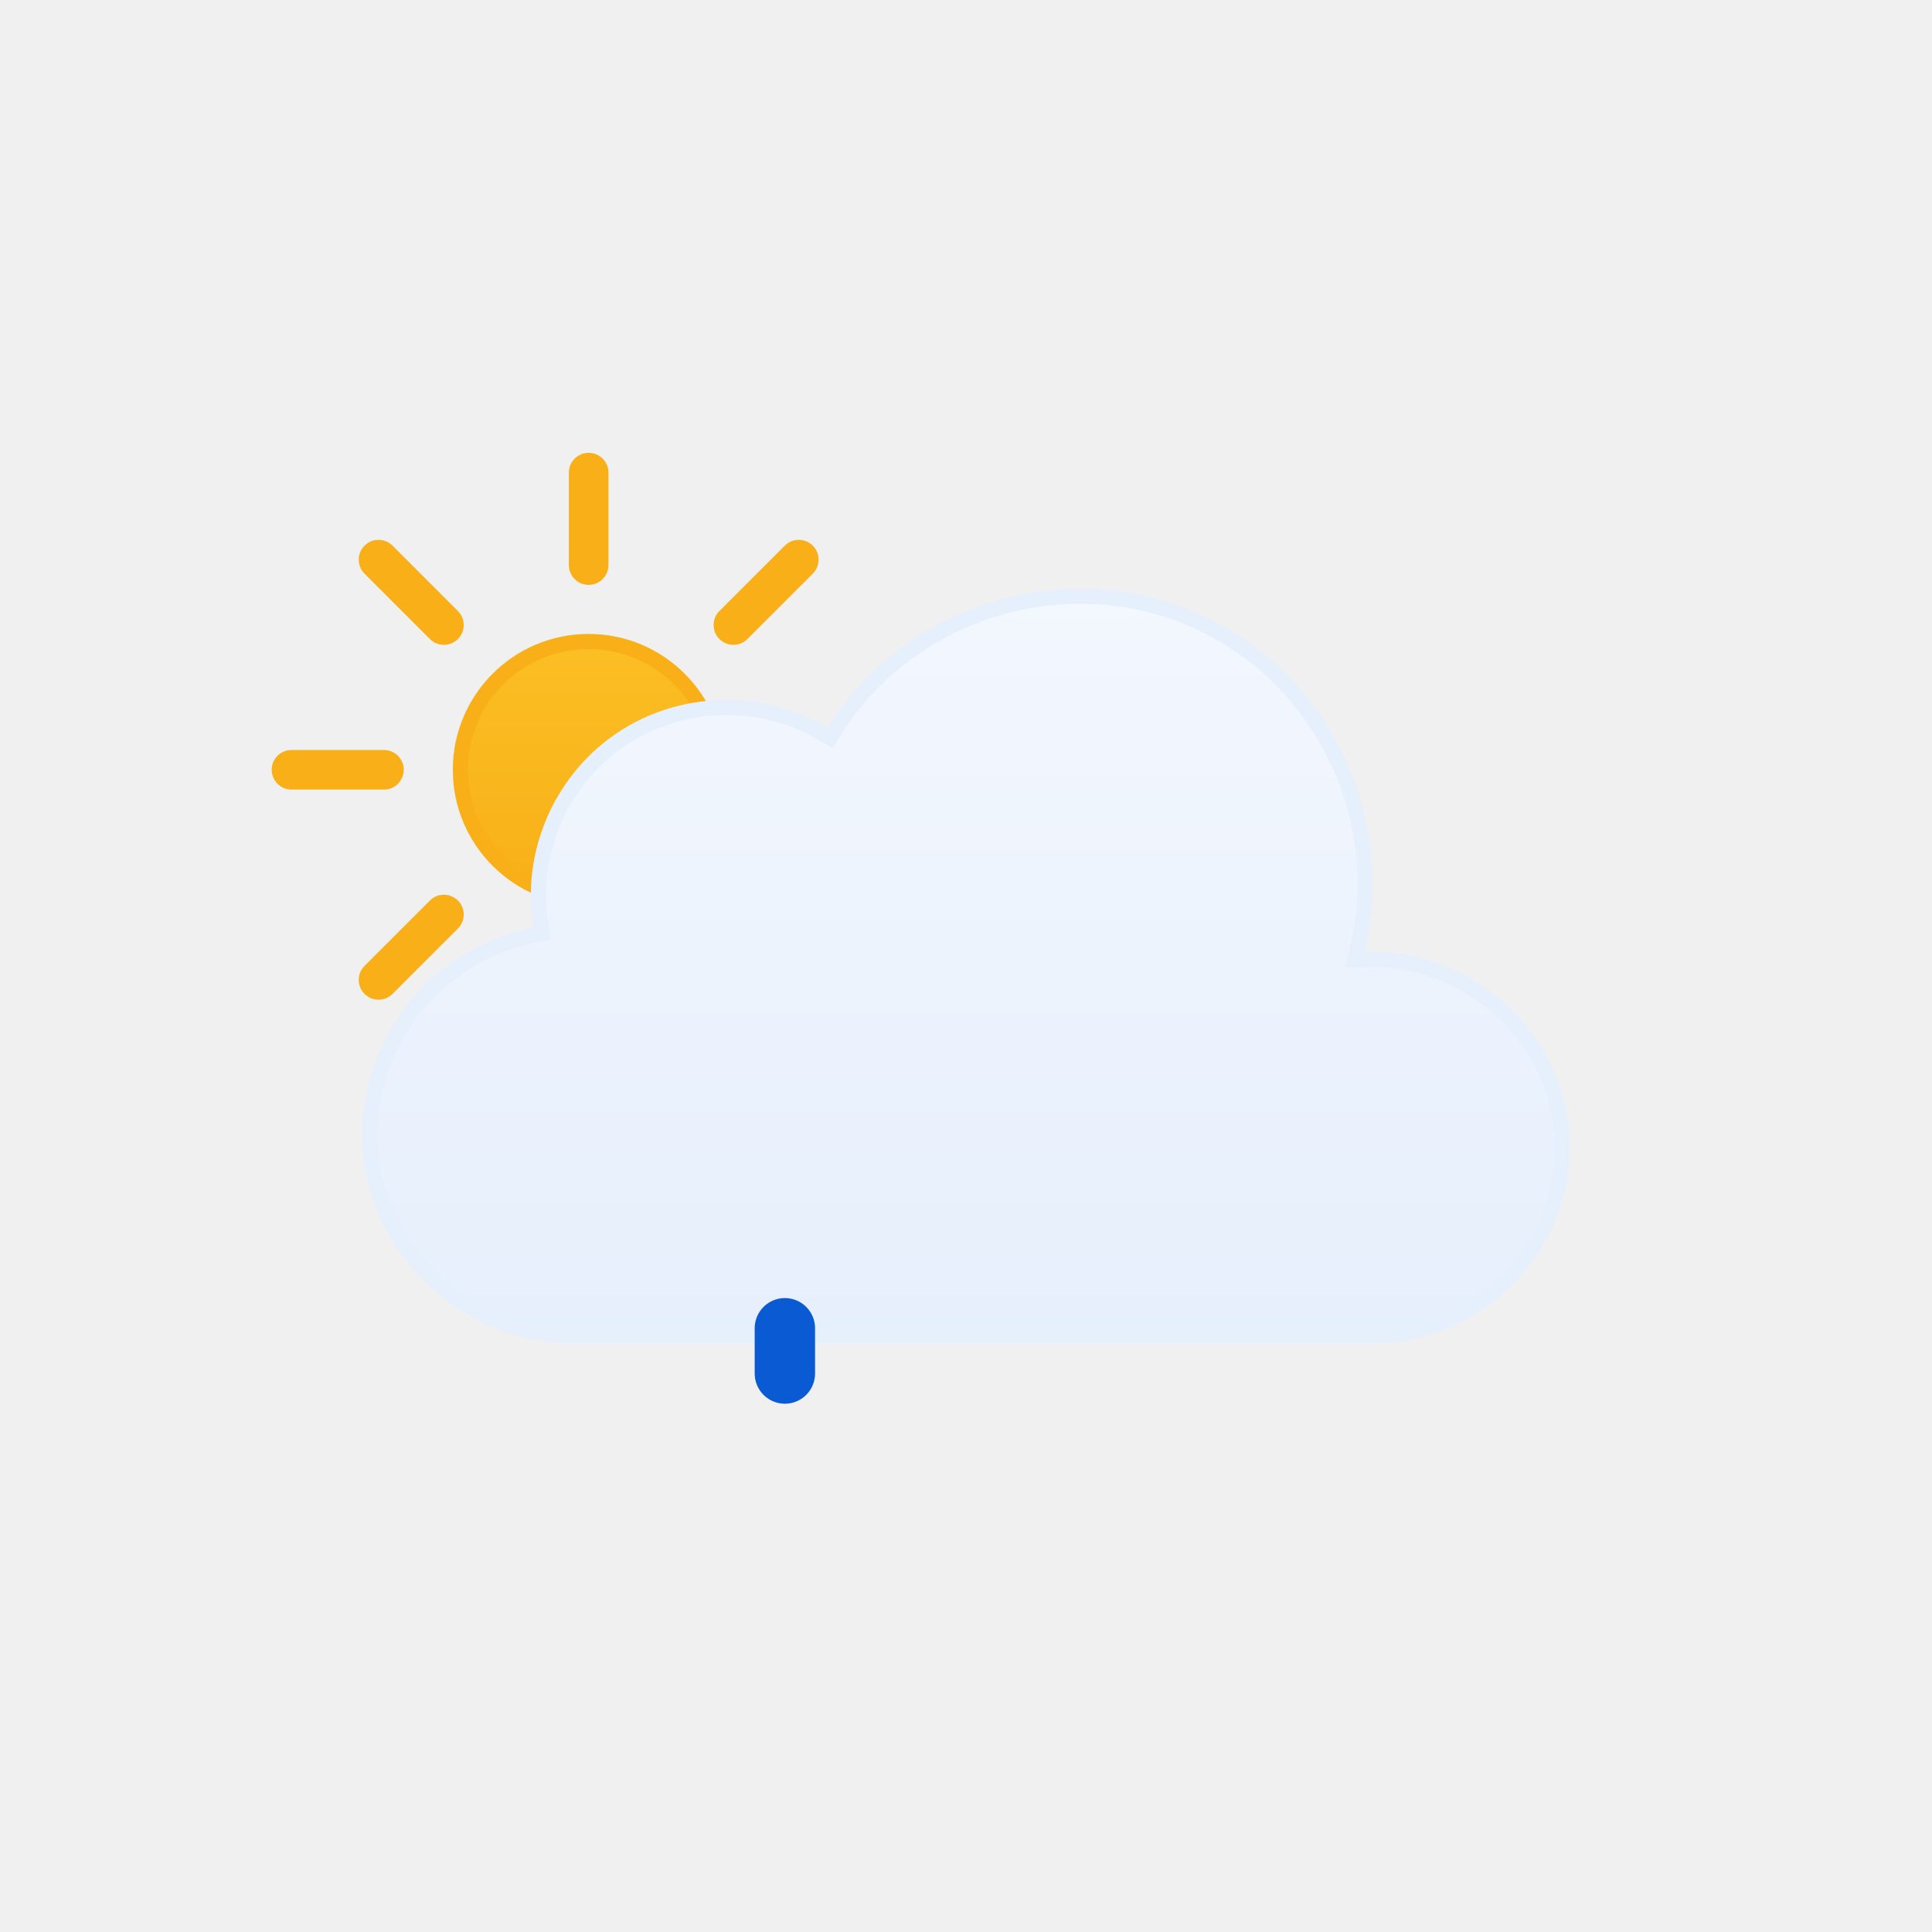
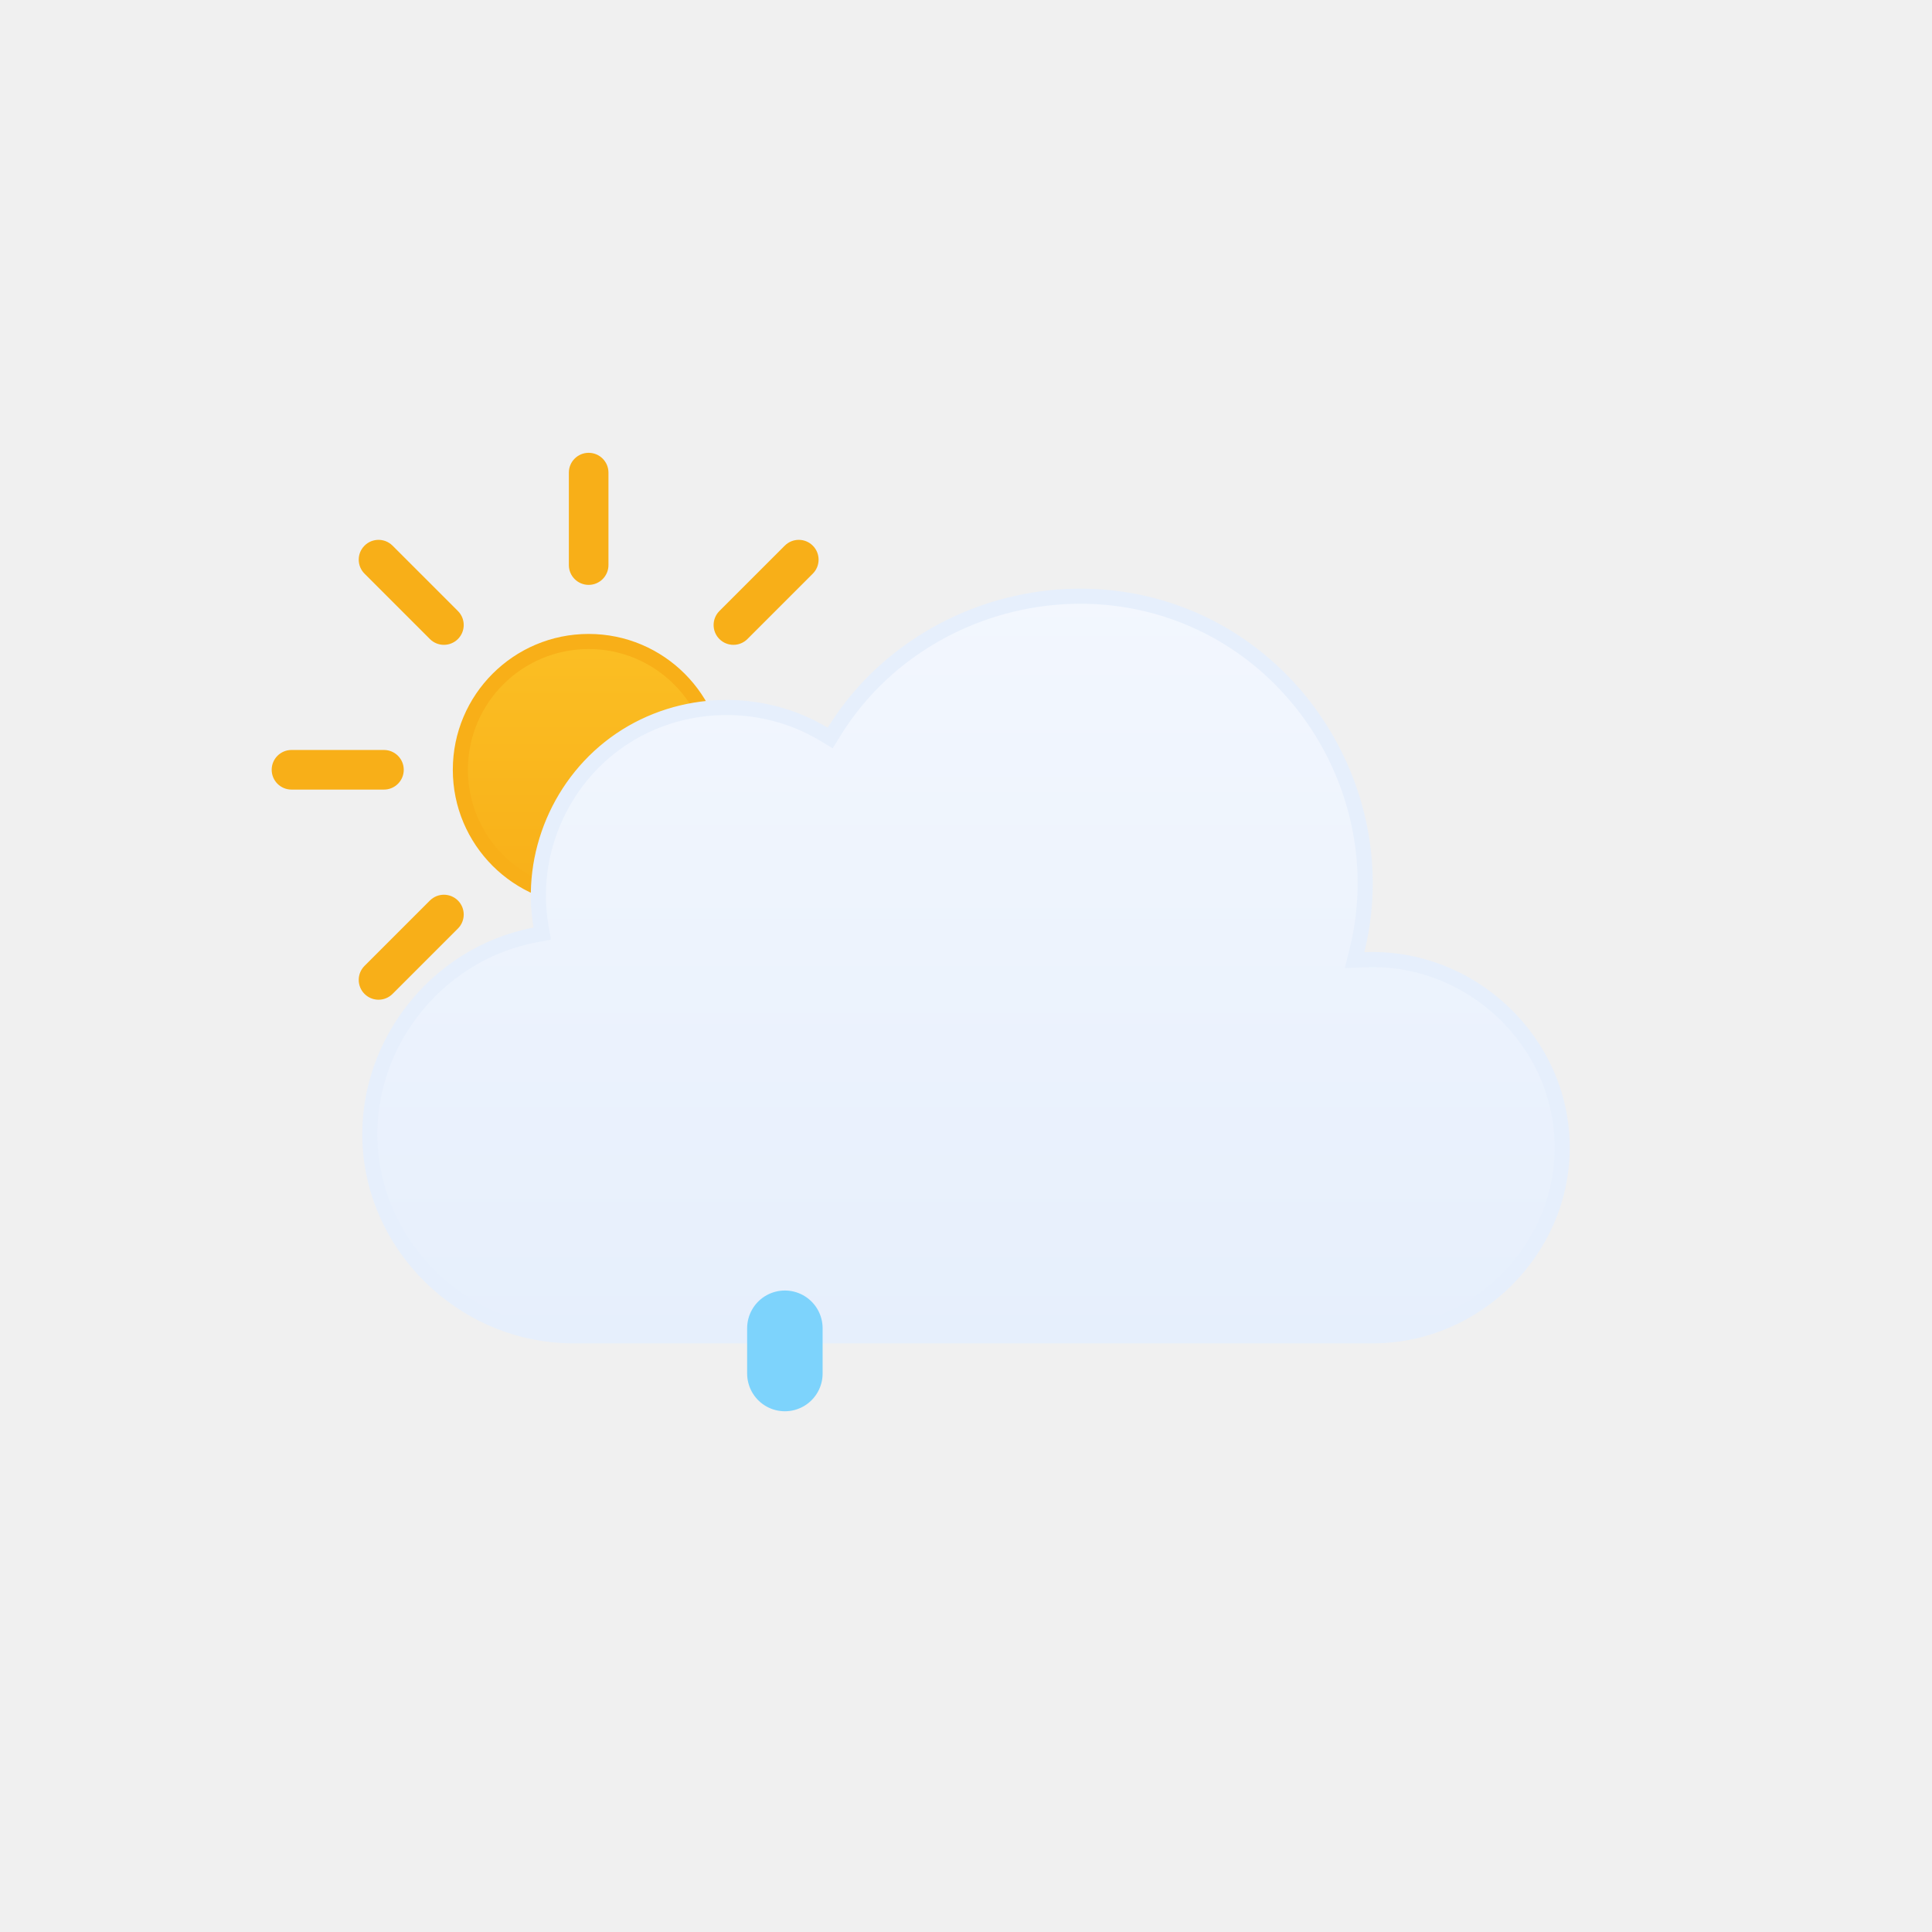
<svg xmlns="http://www.w3.org/2000/svg" viewBox="0 0 128 128" fill="none">
  <g id="partly-cloudy-day-sleet" clip-path="url(#clip0_1858_9093)">
    <g id="Sky">
      <g id="Sun">
        <circle id="Core" cx="39" cy="51" r="8.5" fill="url(#paint0_linear_1858_9093)" stroke="#F8AF18" />
        <g id="Rays">
          <path d="M37.688 31.312C37.688 30.588 38.275 30 39 30C39.725 30 40.312 30.588 40.312 31.312V37.438C40.312 38.162 39.725 38.75 39 38.75C38.275 38.75 37.688 38.162 37.688 37.438V31.312Z" fill="#F8AF18" />
          <path d="M51.993 36.151C52.506 35.638 53.337 35.638 53.849 36.151C54.362 36.663 54.362 37.494 53.849 38.007L49.518 42.338C49.006 42.85 48.175 42.85 47.662 42.338C47.15 41.825 47.15 40.994 47.662 40.482L51.993 36.151Z" fill="#F8AF18" />
          <path d="M58.688 49.688C59.412 49.688 60 50.275 60 51C60 51.725 59.412 52.312 58.688 52.312H52.562C51.838 52.312 51.25 51.725 51.25 51C51.25 50.275 51.838 49.688 52.562 49.688H58.688Z" fill="#F8AF18" />
          <path d="M53.849 63.993C54.362 64.506 54.362 65.337 53.849 65.849C53.337 66.362 52.506 66.362 51.993 65.849L47.662 61.518C47.15 61.006 47.15 60.175 47.662 59.662C48.175 59.15 49.006 59.15 49.518 59.662L53.849 63.993Z" fill="#F8AF18" />
          <path d="M37.688 64.562C37.688 63.838 38.275 63.25 39 63.25C39.725 63.25 40.312 63.838 40.312 64.562V70.688C40.312 71.412 39.725 72 39 72C38.275 72 37.688 71.412 37.688 70.688V64.562Z" fill="#F8AF18" />
          <path d="M28.482 59.662C28.994 59.15 29.825 59.15 30.338 59.662C30.851 60.175 30.851 61.006 30.338 61.518L26.007 65.849C25.494 66.362 24.663 66.362 24.151 65.849C23.638 65.337 23.638 64.506 24.151 63.993L28.482 59.662Z" fill="#F8AF18" />
          <path d="M25.438 49.688C26.162 49.688 26.75 50.275 26.75 51C26.75 51.725 26.162 52.312 25.438 52.312H19.312C18.588 52.312 18 51.725 18 51C18 50.275 18.588 49.688 19.312 49.688H25.438Z" fill="#F8AF18" />
          <path d="M30.338 40.482C30.851 40.994 30.851 41.825 30.338 42.338C29.825 42.85 28.994 42.85 28.482 42.338L24.151 38.007C23.638 37.494 23.638 36.663 24.151 36.151C24.663 35.638 25.494 35.638 26.007 36.151L30.338 40.482Z" fill="#F8AF18" />
          <animateTransform attributeName="transform" type="rotate" values="0 39.0 51.0;360 39.0 51.0" dur="6s" begin="0s" repeatCount="indefinite" />
        </g>
      </g>
      <g id="Clouds">
        <g id="Cloud">
          <path id="Cloud_2" d="M55.262 48.475C60.123 40.611 70.297 37.38 78.815 40.943C87.321 44.502 92.138 54.003 89.903 62.965L89.742 63.614L90.411 63.585C97.42 63.279 103.5 68.992 103.5 76.028C103.5 82.84 97.772 88.5 90.977 88.5H37.954C31.128 88.502 25.203 83.171 24.559 76.36C23.916 69.552 28.737 63.212 35.443 61.945L35.926 61.853L35.842 61.369C35.026 56.624 37.126 51.717 41.105 49.013C45.095 46.301 50.446 46.154 54.58 48.64L55.003 48.895L55.262 48.475Z" fill="url(#paint1_linear_1858_9093)" stroke="#E6EFFC" stroke-miterlimit="10" />
        </g>
        <animateTransform attributeName="transform" type="translate" values="0 0;0 -3;0 0" dur="3s" begin="0s" repeatCount="indefinite" calcMode="spline" keySplines=".42 0 .58 1; .42 0 .58 1" />
      </g>
    </g>
    <g id="Precipitation">
      <g id="Snowflakes">
        <path id="Snowflake 1" d="M52.578 90.366L51.373 89.677C51.479 89.233 51.479 88.769 51.371 88.324L52.578 87.635C52.674 87.581 52.758 87.508 52.825 87.421C52.893 87.334 52.942 87.235 52.971 87.128C53 87.022 53.007 86.911 52.993 86.802C52.978 86.693 52.942 86.588 52.887 86.493C52.773 86.3 52.589 86.16 52.373 86.103C52.157 86.045 51.928 86.075 51.734 86.187L50.528 86.876C50.193 86.559 49.787 86.326 49.344 86.2V84.82C49.337 84.6 49.245 84.392 49.087 84.239C48.93 84.086 48.719 84 48.5 84C48.281 84 48.07 84.086 47.912 84.239C47.755 84.392 47.663 84.6 47.656 84.82V86.2C47.214 86.329 46.808 86.56 46.471 86.874L45.266 86.185C45.072 86.074 44.843 86.044 44.627 86.101C44.411 86.159 44.227 86.299 44.113 86.491C44.058 86.586 44.022 86.692 44.007 86.801C43.993 86.91 44 87.021 44.029 87.127C44.057 87.233 44.107 87.333 44.175 87.42C44.242 87.507 44.326 87.579 44.422 87.633L45.626 88.322C45.52 88.767 45.521 89.231 45.629 89.675L44.422 90.365C44.326 90.419 44.242 90.491 44.175 90.578C44.107 90.665 44.057 90.764 44.029 90.871C44 90.977 43.993 91.088 44.007 91.197C44.022 91.306 44.058 91.412 44.113 91.507C44.227 91.699 44.411 91.839 44.627 91.897C44.843 91.954 45.072 91.924 45.266 91.813L46.472 91.123C46.806 91.441 47.213 91.673 47.656 91.798V93.18C47.663 93.4 47.755 93.608 47.913 93.761C48.07 93.914 48.281 94 48.5 94C48.719 94 48.93 93.914 49.088 93.761C49.245 93.608 49.337 93.4 49.344 93.18V91.797C49.785 91.668 50.191 91.438 50.528 91.124L51.734 91.814C51.928 91.925 52.157 91.955 52.373 91.898C52.589 91.841 52.773 91.701 52.887 91.508C52.942 91.413 52.978 91.308 52.993 91.198C53.007 91.089 53 90.978 52.971 90.872C52.942 90.766 52.893 90.666 52.825 90.579C52.758 90.493 52.674 90.42 52.578 90.366ZM47.866 90.086C47.723 90.005 47.597 89.896 47.496 89.766C47.394 89.635 47.32 89.486 47.277 89.327C47.234 89.167 47.223 89.001 47.244 88.837C47.266 88.673 47.32 88.515 47.403 88.372C47.574 88.084 47.85 87.874 48.174 87.788C48.497 87.702 48.841 87.747 49.132 87.913C49.276 87.994 49.402 88.103 49.503 88.233C49.604 88.364 49.678 88.513 49.721 88.672C49.764 88.832 49.776 88.998 49.754 89.162C49.733 89.326 49.679 89.484 49.596 89.626C49.425 89.915 49.148 90.125 48.825 90.211C48.501 90.297 48.157 90.252 47.866 90.087V90.086Z" fill="#86C3DB" opacity="0">
          <animateTransform attributeName="transform" type="translate" values="0 0;0 20" dur="1s" begin="0.2s" repeatCount="indefinite" calcMode="spline" keySplines=".42 0 1 1" />
          <animate attributeName="opacity" values="0;1;1;0" dur="1s" begin="0.2s" repeatCount="indefinite" keyTimes="0;0.15;0.85;1" />
        </path>
        <path id="Snowflake 2" d="M67.578 90.366L66.374 89.677C66.479 89.233 66.479 88.769 66.371 88.324L67.578 87.635C67.674 87.581 67.758 87.508 67.825 87.421C67.893 87.334 67.942 87.235 67.971 87.128C68 87.022 68.007 86.911 67.993 86.802C67.978 86.693 67.942 86.588 67.887 86.493C67.773 86.3 67.589 86.16 67.373 86.103C67.157 86.045 66.928 86.075 66.734 86.187L65.528 86.876C65.193 86.559 64.787 86.326 64.344 86.2V84.82C64.337 84.6 64.245 84.392 64.088 84.239C63.93 84.086 63.719 84 63.5 84C63.281 84 63.07 84.086 62.912 84.239C62.755 84.392 62.663 84.6 62.656 84.82V86.2C62.214 86.329 61.808 86.56 61.471 86.874L60.266 86.185C60.072 86.074 59.843 86.044 59.627 86.101C59.411 86.159 59.227 86.299 59.113 86.491C59.058 86.586 59.022 86.692 59.007 86.801C58.993 86.91 59 87.021 59.029 87.127C59.057 87.233 59.107 87.333 59.175 87.42C59.242 87.507 59.326 87.579 59.422 87.633L60.626 88.322C60.52 88.767 60.521 89.231 60.629 89.675L59.422 90.365C59.326 90.419 59.242 90.491 59.175 90.578C59.107 90.665 59.057 90.764 59.029 90.871C59 90.977 58.993 91.088 59.007 91.197C59.022 91.306 59.058 91.412 59.113 91.507C59.227 91.699 59.411 91.839 59.627 91.897C59.843 91.954 60.072 91.924 60.266 91.813L61.472 91.123C61.806 91.441 62.213 91.673 62.656 91.798V93.18C62.663 93.4 62.755 93.608 62.913 93.761C63.07 93.914 63.281 94 63.5 94C63.719 94 63.93 93.914 64.088 93.761C64.245 93.608 64.337 93.4 64.344 93.18V91.797C64.785 91.668 65.191 91.438 65.528 91.124L66.734 91.814C66.928 91.925 67.157 91.955 67.373 91.898C67.589 91.841 67.773 91.701 67.887 91.508C67.942 91.413 67.978 91.308 67.993 91.198C68.007 91.089 68 90.978 67.971 90.872C67.942 90.766 67.893 90.666 67.825 90.579C67.758 90.493 67.674 90.42 67.578 90.366ZM62.866 90.086C62.723 90.005 62.597 89.896 62.496 89.766C62.394 89.635 62.32 89.486 62.277 89.327C62.234 89.167 62.223 89.001 62.244 88.837C62.266 88.673 62.32 88.515 62.403 88.372C62.574 88.084 62.85 87.874 63.174 87.788C63.497 87.702 63.841 87.747 64.132 87.913C64.276 87.994 64.402 88.103 64.503 88.233C64.604 88.364 64.678 88.513 64.721 88.672C64.764 88.832 64.776 88.998 64.754 89.162C64.733 89.326 64.679 89.484 64.596 89.626C64.425 89.915 64.148 90.125 63.825 90.211C63.501 90.297 63.157 90.252 62.866 90.087V90.086Z" fill="#86C3DB" opacity="0">
          <animateTransform attributeName="transform" type="translate" values="0 0;0 20" dur="1s" begin="0.7s" repeatCount="indefinite" calcMode="spline" keySplines=".42 0 1 1" />
          <animate attributeName="opacity" values="0;1;1;0" dur="1s" begin="0.7s" repeatCount="indefinite" keyTimes="0;0.15;0.85;1" />
        </path>
        <path id="Snowflake 3" d="M82.578 90.366L81.374 89.677C81.479 89.233 81.479 88.769 81.371 88.324L82.578 87.635C82.674 87.581 82.758 87.508 82.825 87.421C82.893 87.334 82.942 87.235 82.971 87.128C83 87.022 83.007 86.911 82.993 86.802C82.978 86.693 82.942 86.588 82.887 86.493C82.773 86.3 82.589 86.16 82.373 86.103C82.157 86.045 81.928 86.075 81.734 86.187L80.528 86.876C80.193 86.559 79.787 86.326 79.344 86.2V84.82C79.337 84.6 79.245 84.392 79.088 84.239C78.93 84.086 78.719 84 78.5 84C78.281 84 78.07 84.086 77.912 84.239C77.755 84.392 77.663 84.6 77.656 84.82V86.2C77.214 86.329 76.808 86.56 76.471 86.874L75.266 86.185C75.072 86.074 74.843 86.044 74.627 86.101C74.411 86.159 74.227 86.299 74.113 86.491C74.058 86.586 74.022 86.692 74.007 86.801C73.993 86.91 74 87.021 74.029 87.127C74.058 87.233 74.107 87.333 74.175 87.42C74.242 87.507 74.326 87.579 74.422 87.633L75.626 88.322C75.52 88.767 75.521 89.231 75.629 89.675L74.422 90.365C74.326 90.419 74.242 90.491 74.175 90.578C74.107 90.665 74.058 90.764 74.029 90.871C74 90.977 73.993 91.088 74.007 91.197C74.022 91.306 74.058 91.412 74.113 91.507C74.227 91.699 74.411 91.839 74.627 91.897C74.843 91.954 75.072 91.924 75.266 91.813L76.472 91.123C76.806 91.441 77.213 91.673 77.656 91.798V93.18C77.663 93.4 77.755 93.608 77.913 93.761C78.07 93.914 78.281 94 78.5 94C78.719 94 78.93 93.914 79.088 93.761C79.245 93.608 79.337 93.4 79.344 93.18V91.797C79.785 91.668 80.191 91.438 80.528 91.124L81.734 91.814C81.928 91.925 82.157 91.955 82.373 91.898C82.589 91.841 82.773 91.701 82.887 91.508C82.942 91.413 82.978 91.308 82.993 91.198C83.007 91.089 83 90.978 82.971 90.872C82.942 90.766 82.893 90.666 82.825 90.579C82.758 90.493 82.674 90.42 82.578 90.366ZM77.866 90.086C77.723 90.005 77.597 89.896 77.496 89.766C77.394 89.635 77.32 89.486 77.277 89.327C77.234 89.167 77.223 89.001 77.244 88.837C77.266 88.673 77.32 88.515 77.403 88.372C77.573 88.084 77.85 87.874 78.174 87.788C78.497 87.702 78.841 87.747 79.132 87.913C79.276 87.994 79.402 88.103 79.503 88.233C79.604 88.364 79.678 88.513 79.721 88.672C79.764 88.832 79.776 88.998 79.754 89.162C79.733 89.326 79.679 89.484 79.596 89.626C79.425 89.915 79.148 90.125 78.825 90.211C78.501 90.297 78.157 90.252 77.866 90.087V90.086Z" fill="#86C3DB" opacity="0">
          <animateTransform attributeName="transform" type="translate" values="0 0;0 20" dur="1s" begin="1.2s" repeatCount="indefinite" calcMode="spline" keySplines=".42 0 1 1" />
          <animate attributeName="opacity" values="0;1;1;0" dur="1s" begin="1.2s" repeatCount="indefinite" keyTimes="0;0.15;0.85;1" />
        </path>
      </g>
      <g id="Raindrops">
-         <path id="Raindrop 1" d="M52 88V91" stroke="#0A5AD4" stroke-width="4" stroke-linecap="round">
+         <path id="Raindrop 1" d="M52 88V91" stroke="#7DD3FC" stroke-width="5" stroke-linecap="round">
          <animateTransform attributeName="transform" type="translate" values="0 0;0 20" dur="1s" begin="0s" repeatCount="indefinite" calcMode="spline" keySplines=".42 0 1 1" />
          <animate attributeName="opacity" values="0;1;1;0" dur="1s" begin="0s" repeatCount="indefinite" keyTimes="0;0.15;0.85;1" />
        </path>
-         <path id="Raindrop 2" d="M64 88V91" stroke="#0A5AD4" stroke-width="4" stroke-linecap="round" opacity="0">
+         <path id="Raindrop 2" d="M64 88V91" stroke="#7DD3FC" stroke-width="5" stroke-linecap="round" opacity="0">
          <animateTransform attributeName="transform" type="translate" values="0 0;0 20" dur="1s" begin="0.4s" repeatCount="indefinite" calcMode="spline" keySplines=".42 0 1 1" />
          <animate attributeName="opacity" values="0;1;1;0" dur="1s" begin="0.4s" repeatCount="indefinite" keyTimes="0;0.15;0.85;1" />
        </path>
-         <path id="Raindrop 3" d="M76 88V91" stroke="#0A5AD4" stroke-width="4" stroke-linecap="round" opacity="0">
+         <path id="Raindrop 3" d="M76 88V91" stroke="#7DD3FC" stroke-width="5" stroke-linecap="round" opacity="0">
          <animateTransform attributeName="transform" type="translate" values="0 0;0 20" dur="1s" begin="0.8s" repeatCount="indefinite" calcMode="spline" keySplines=".42 0 1 1" />
          <animate attributeName="opacity" values="0;1;1;0" dur="1s" begin="0.8s" repeatCount="indefinite" keyTimes="0;0.15;0.85;1" />
        </path>
      </g>
    </g>
  </g>
  <defs>
    <linearGradient id="paint0_linear_1858_9093" x1="39" y1="42" x2="39" y2="60" gradientUnits="userSpaceOnUse">
      <stop stop-color="#FBBF24" />
      <stop offset="1" stop-color="#F8AF18" />
    </linearGradient>
    <linearGradient id="paint1_linear_1858_9093" x1="64.001" y1="39" x2="64.001" y2="89" gradientUnits="userSpaceOnUse">
      <stop stop-color="#F3F7FE" />
      <stop offset="1" stop-color="#E6EFFC" />
    </linearGradient>
    <clipPath id="clip0_1858_9093">
      <rect width="128" height="128" fill="white" />
    </clipPath>
  </defs>
</svg>
